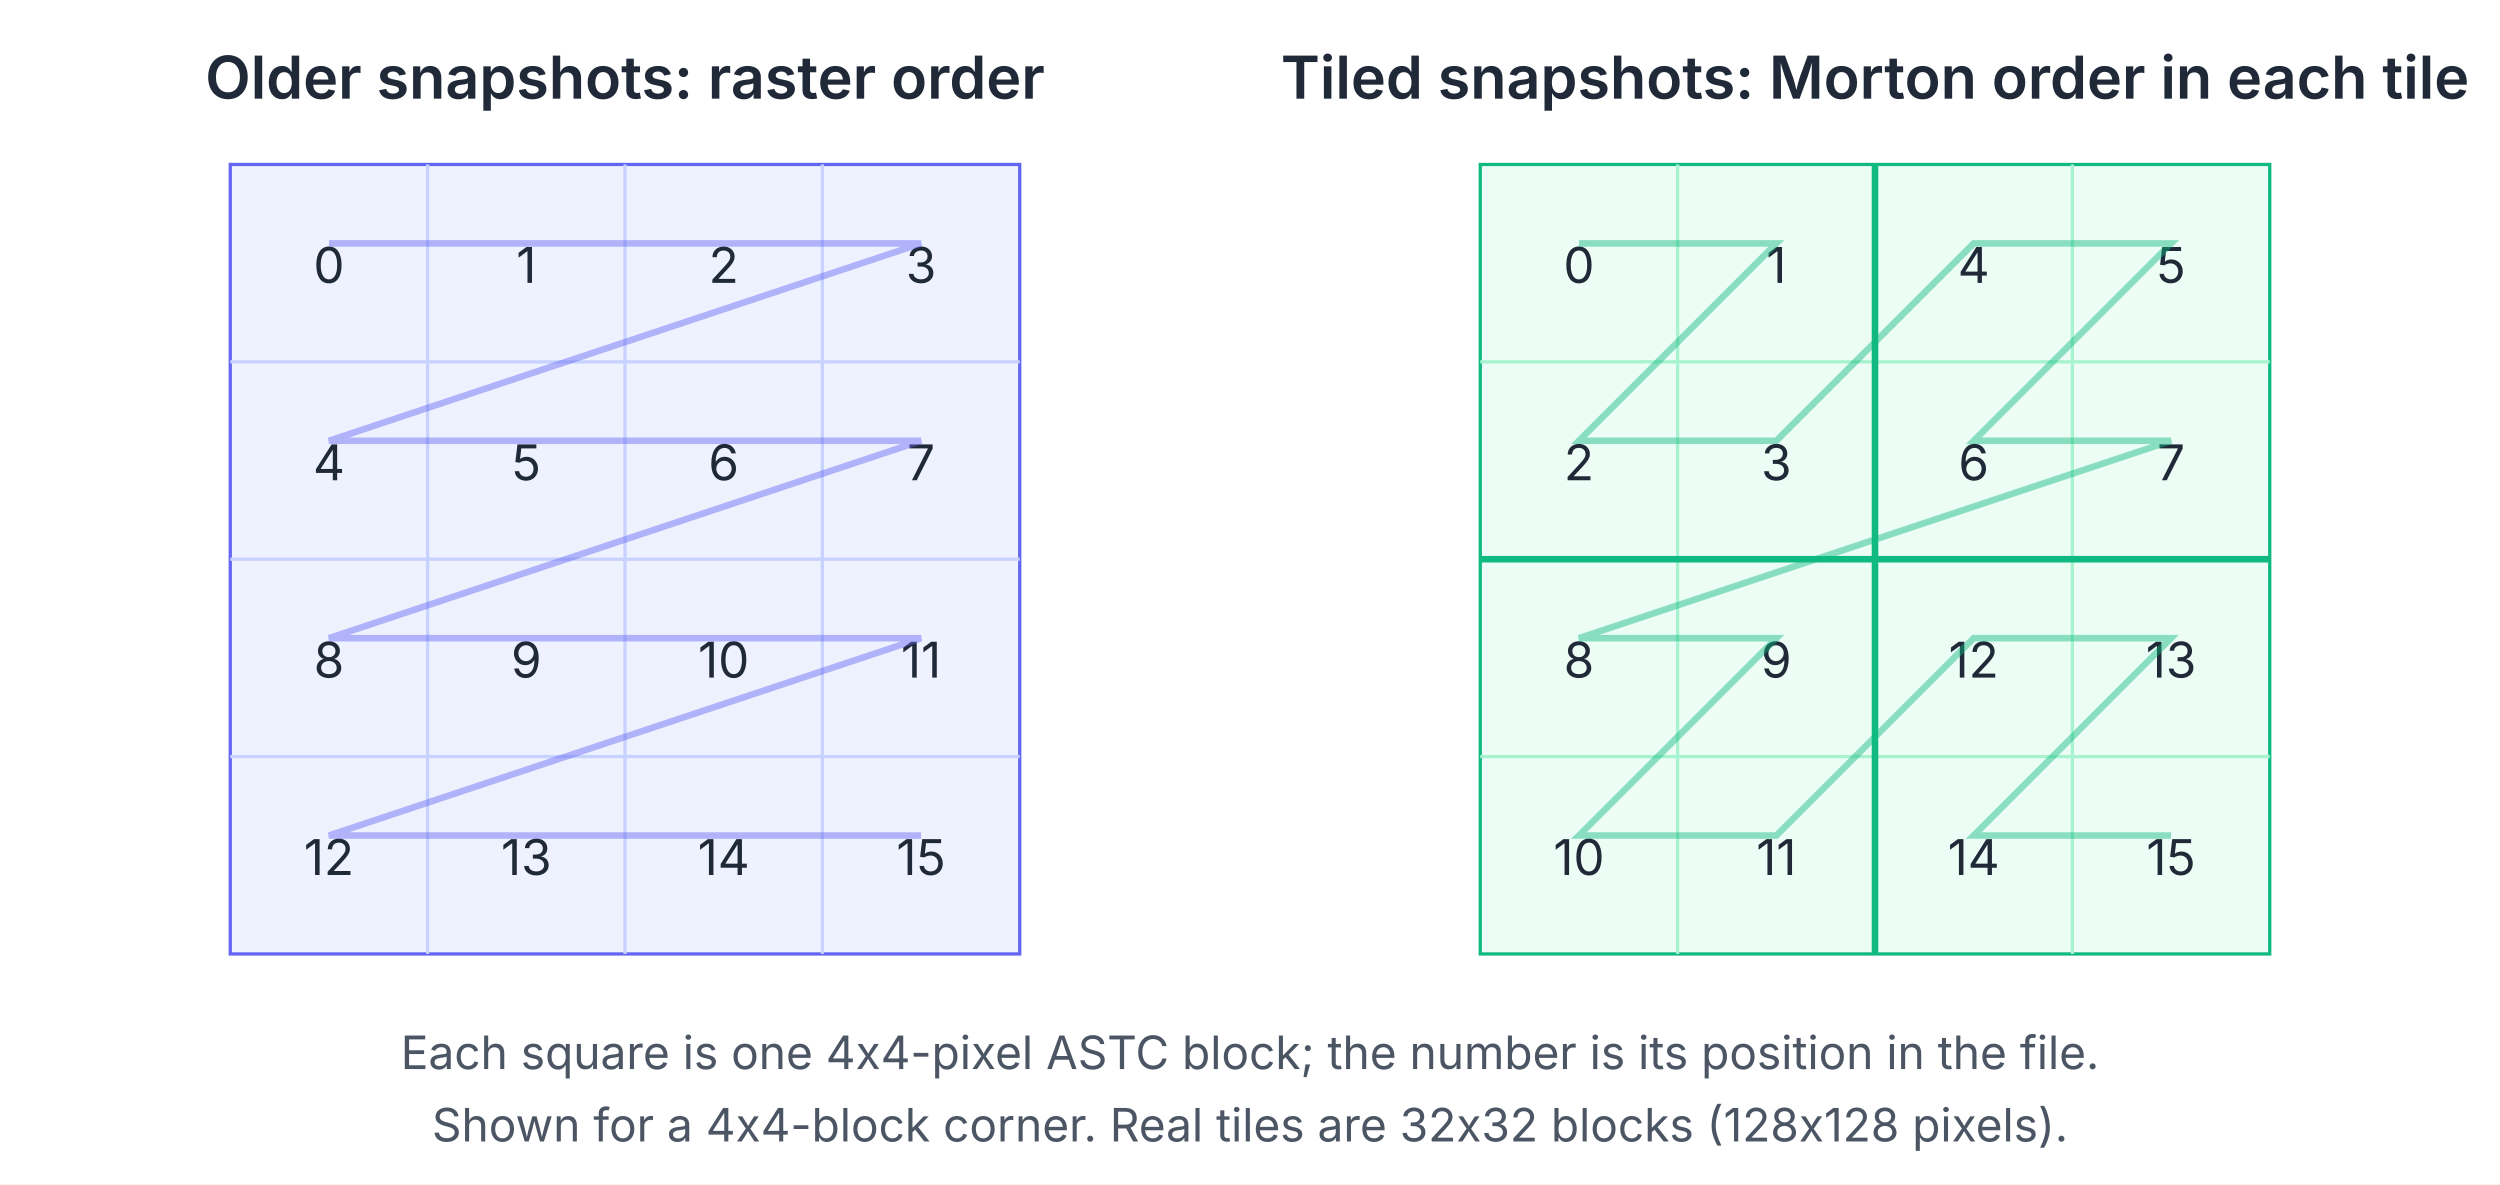
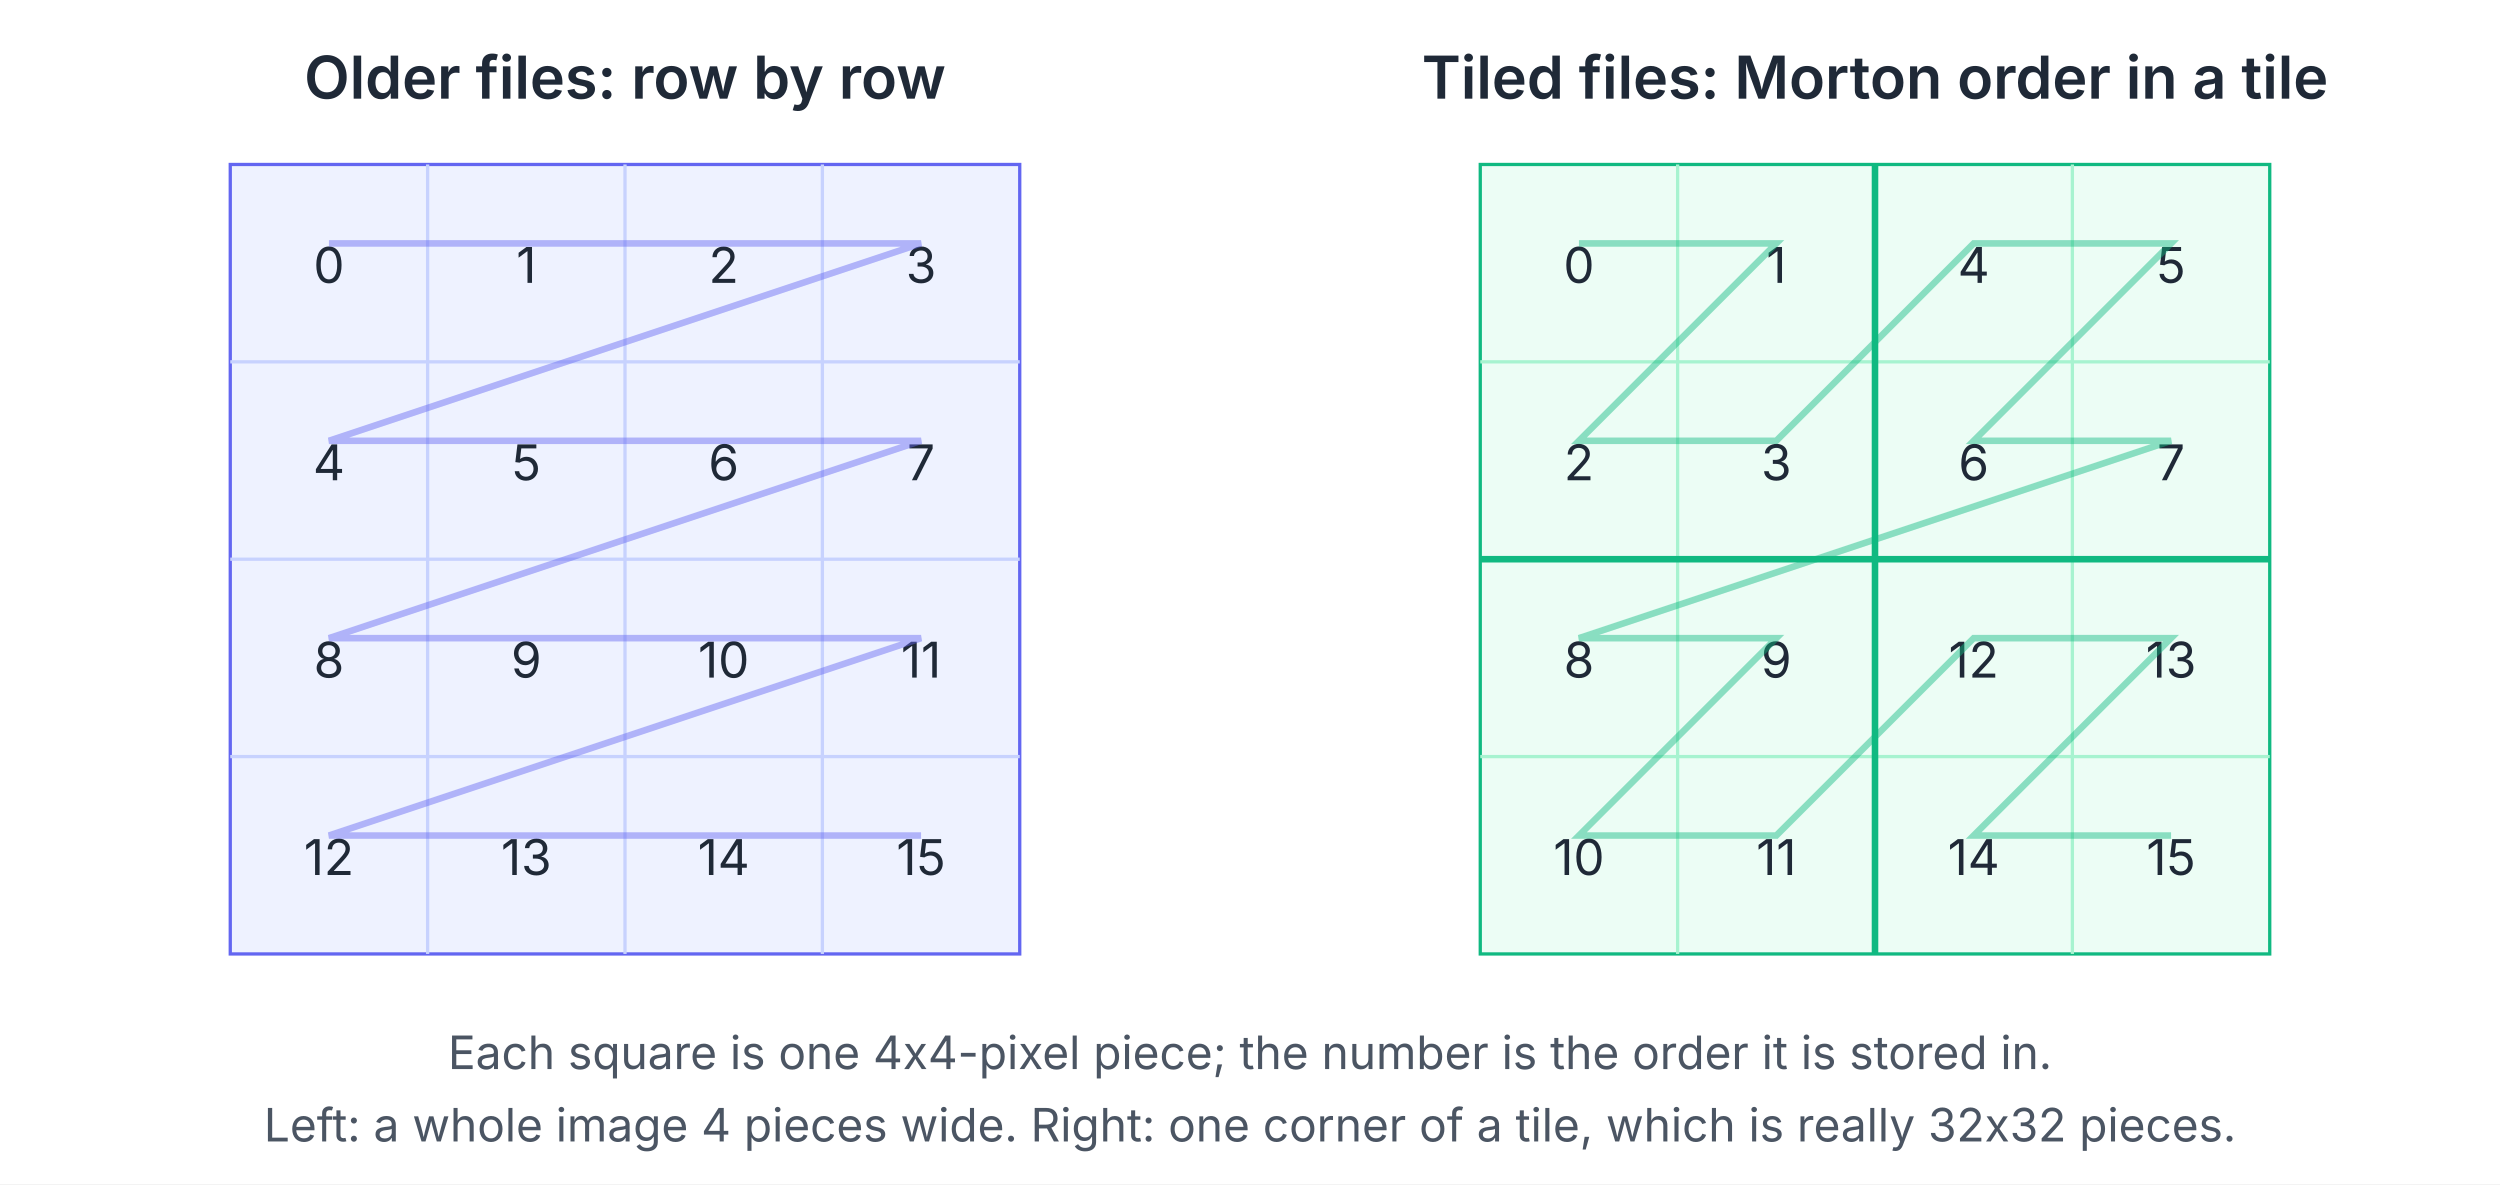
<svg xmlns="http://www.w3.org/2000/svg" viewBox="0 0 760 360" font-family="system-ui, -apple-system, Segoe UI, sans-serif">
  <rect width="760" height="360" fill="#ffffff" />
-   <text x="190" y="30" text-anchor="middle" font-size="18" font-weight="600" fill="#1f2937">Older snapshots: raster order</text>
-   <text x="570" y="30" text-anchor="middle" font-size="18" font-weight="600" fill="#1f2937">Tiled snapshots: Morton order in each tile</text>
+   <text x="190" y="30" text-anchor="middle" font-size="18" font-weight="600" fill="#1f2937">Older files: row by row</text>
+   <text x="570" y="30" text-anchor="middle" font-size="18" font-weight="600" fill="#1f2937">Tiled files: Morton order in a tile</text>
  <g id="raster" transform="translate(70,50)">
    <g font-size="15" text-anchor="middle" fill="#1f2937">
      <rect x="0" y="0" width="240" height="240" fill="#eef2ff" stroke="#6366f1" />
      <g stroke="#c7d2fe">
        <line x1="60" y1="0" x2="60" y2="240" />
        <line x1="120" y1="0" x2="120" y2="240" />
        <line x1="180" y1="0" x2="180" y2="240" />
        <line x1="0" y1="60" x2="240" y2="60" />
        <line x1="0" y1="120" x2="240" y2="120" />
        <line x1="0" y1="180" x2="240" y2="180" />
      </g>
      <text x="30" y="36">0</text>
      <text x="90" y="36">1</text>
      <text x="150" y="36">2</text>
      <text x="210" y="36">3</text>
      <text x="30" y="96">4</text>
      <text x="90" y="96">5</text>
      <text x="150" y="96">6</text>
      <text x="210" y="96">7</text>
      <text x="30" y="156">8</text>
      <text x="90" y="156">9</text>
      <text x="150" y="156">10</text>
      <text x="210" y="156">11</text>
      <text x="30" y="216">12</text>
      <text x="90" y="216">13</text>
      <text x="150" y="216">14</text>
      <text x="210" y="216">15</text>
    </g>
    <polyline points="30,24 210,24 30,84 210,84 30,144 210,144 30,204 210,204" fill="none" stroke="#6366f1" stroke-width="2" opacity="0.45" />
  </g>
  <g id="morton" transform="translate(450,50)">
    <g font-size="15" text-anchor="middle" fill="#1f2937">
      <rect x="0" y="0" width="240" height="240" fill="#ecfdf5" stroke="#10b981" />
      <g stroke="#a7f3d0">
        <line x1="60" y1="0" x2="60" y2="240" />
        <line x1="180" y1="0" x2="180" y2="240" />
        <line x1="0" y1="60" x2="240" y2="60" />
        <line x1="0" y1="180" x2="240" y2="180" />
      </g>
      <g stroke="#10b981" stroke-width="2">
        <line x1="120" y1="0" x2="120" y2="240" />
        <line x1="0" y1="120" x2="240" y2="120" />
      </g>
      <text x="30" y="36">0</text>
      <text x="90" y="36">1</text>
      <text x="150" y="36">4</text>
      <text x="210" y="36">5</text>
      <text x="30" y="96">2</text>
      <text x="90" y="96">3</text>
      <text x="150" y="96">6</text>
      <text x="210" y="96">7</text>
      <text x="30" y="156">8</text>
      <text x="90" y="156">9</text>
      <text x="150" y="156">12</text>
      <text x="210" y="156">13</text>
      <text x="30" y="216">10</text>
      <text x="90" y="216">11</text>
      <text x="150" y="216">14</text>
      <text x="210" y="216">15</text>
    </g>
    <polyline points="30,24 90,24 30,84 90,84 150,24 210,24 150,84 210,84 30,144 90,144 30,204 90,204 150,144 210,144 150,204 210,204" fill="none" stroke="#10b981" stroke-width="2" opacity="0.45" />
  </g>
-   <text x="380" y="325" text-anchor="middle" font-size="14" fill="#4b5563">Each square is one 4x4-pixel ASTC block; the number is its position in the file.</text>
-   <text x="380" y="347" text-anchor="middle" font-size="14" fill="#4b5563">Shown for a 4x4-block corner. Real tiles are 32x32 blocks (128x128 pixels).</text>
+   <text x="380" y="325" text-anchor="middle" font-size="14" fill="#4b5563">Each square is one 4x4-pixel piece; the number is the order it is stored in.</text>
+   <text x="380" y="347" text-anchor="middle" font-size="14" fill="#4b5563">Left: a whole image 4 pieces wide. Right: one corner of a tile, which is really 32x32 pieces.</text>
</svg>
